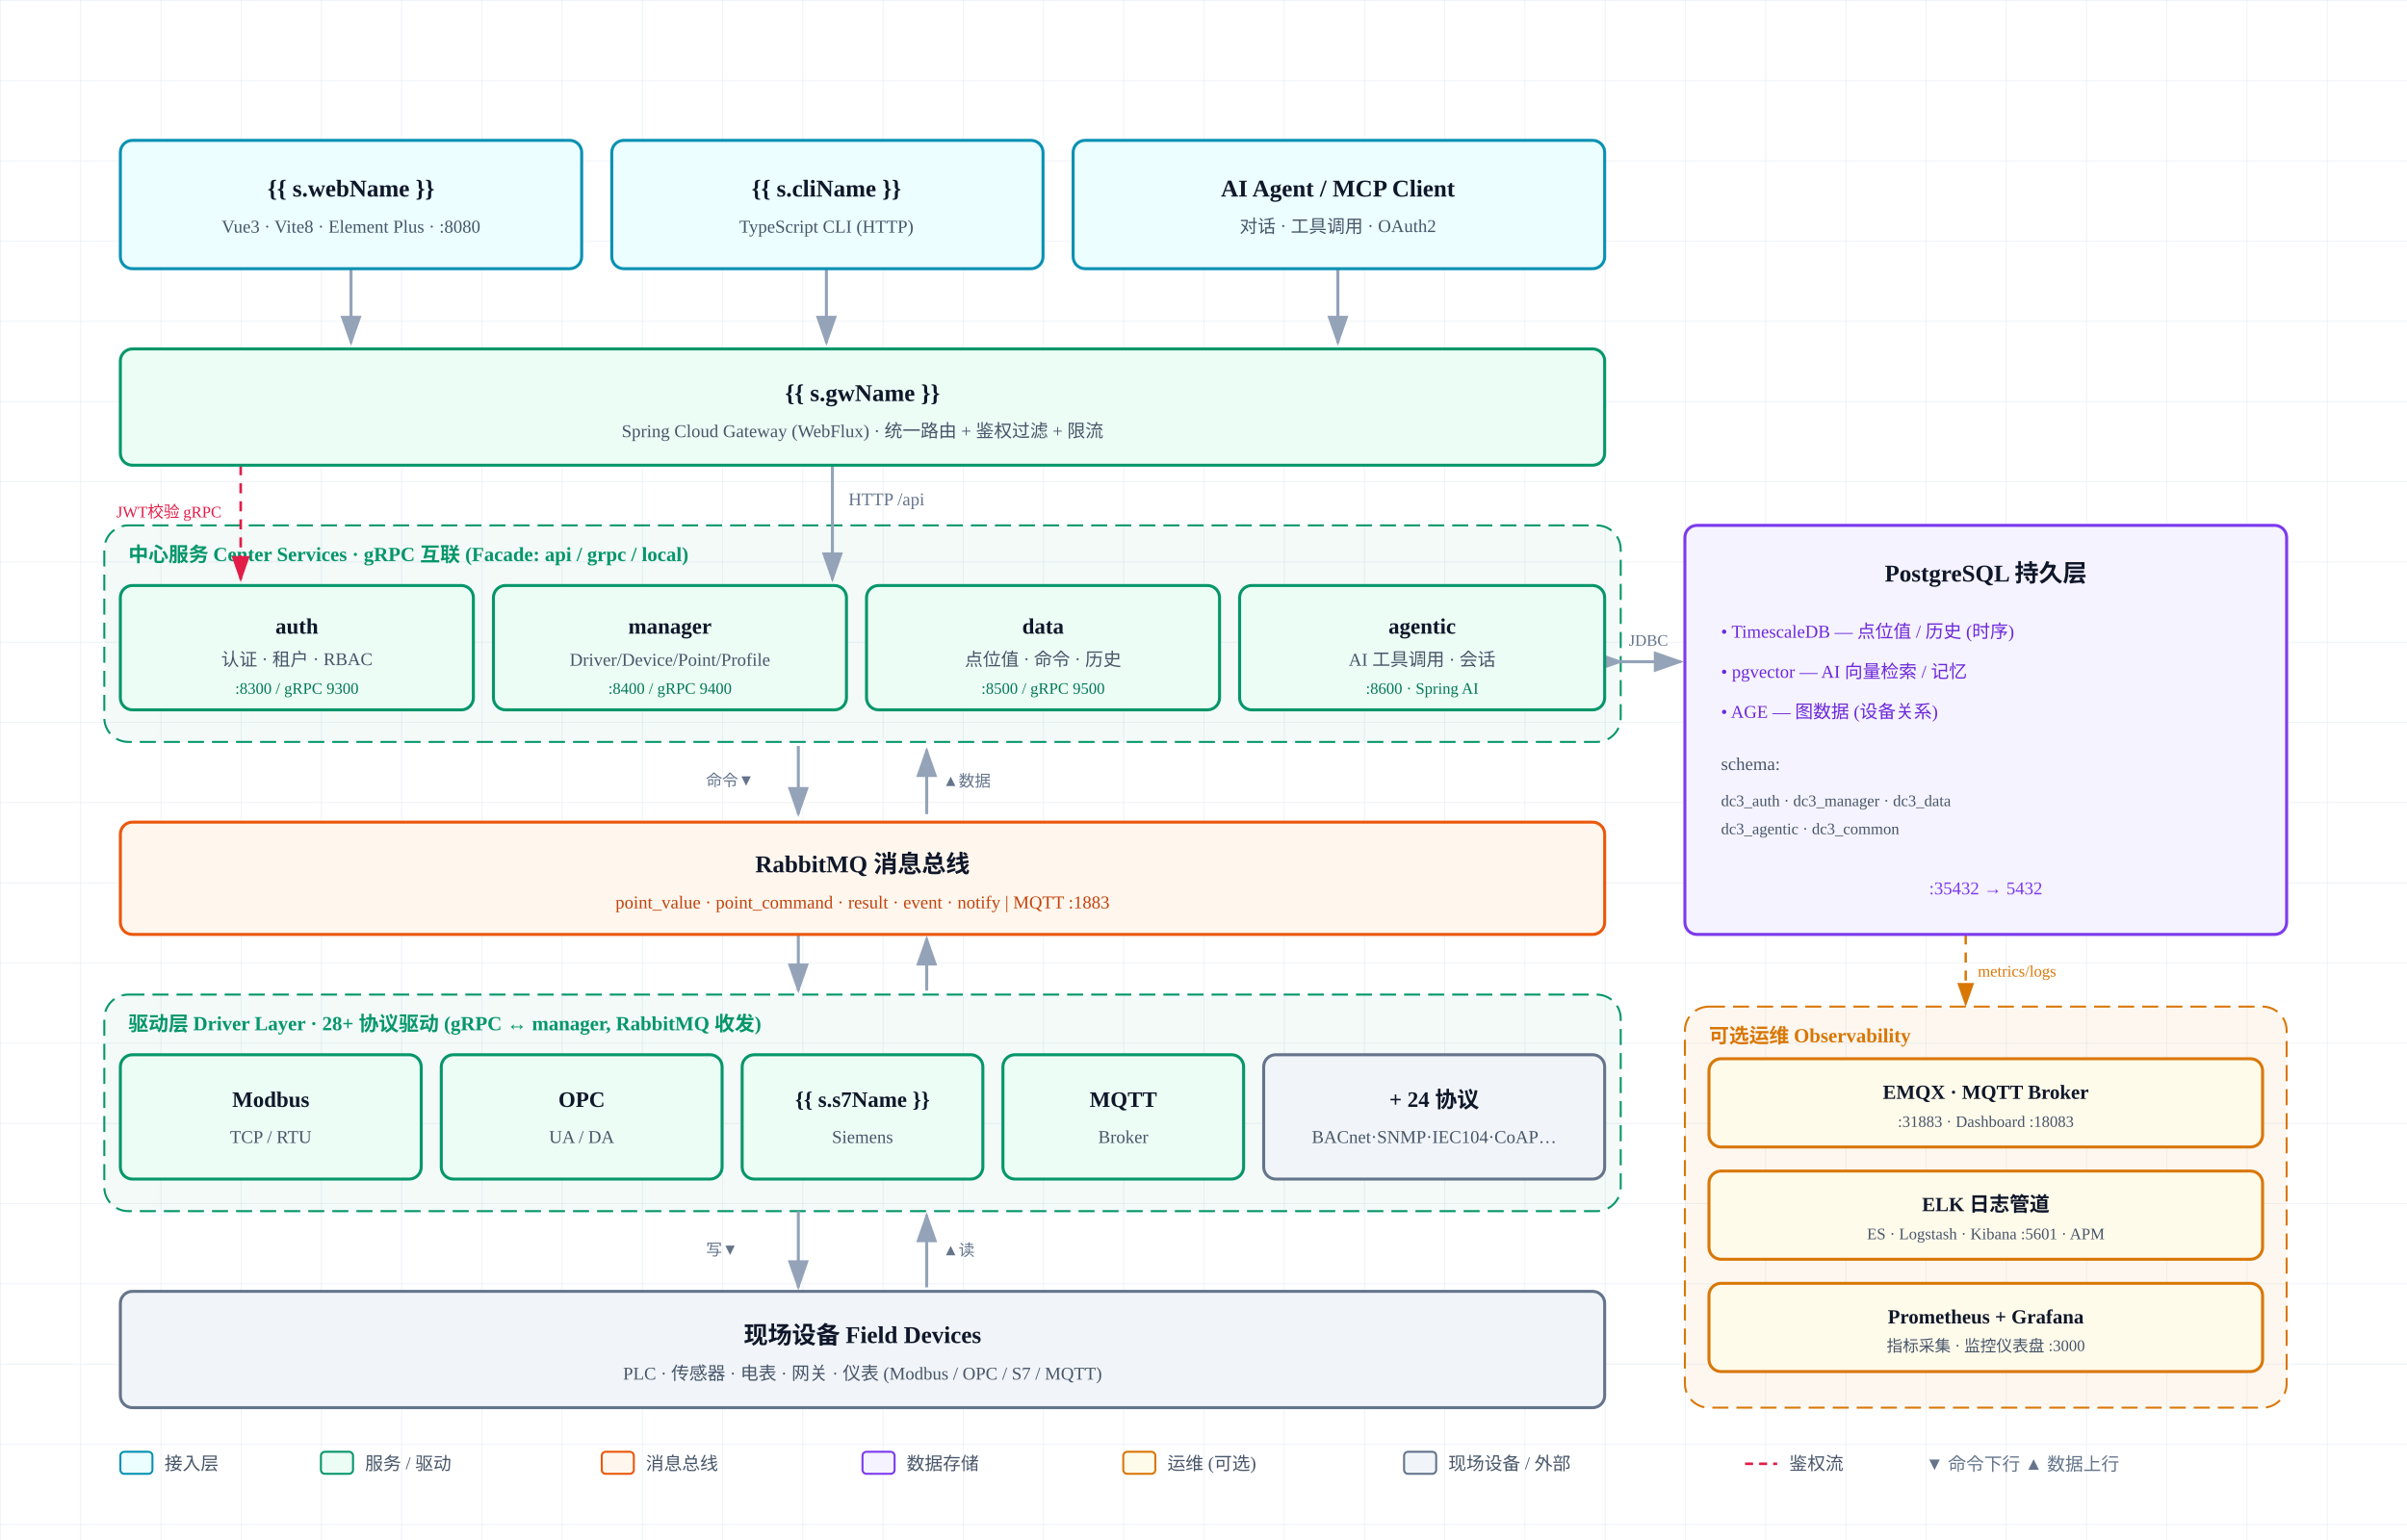
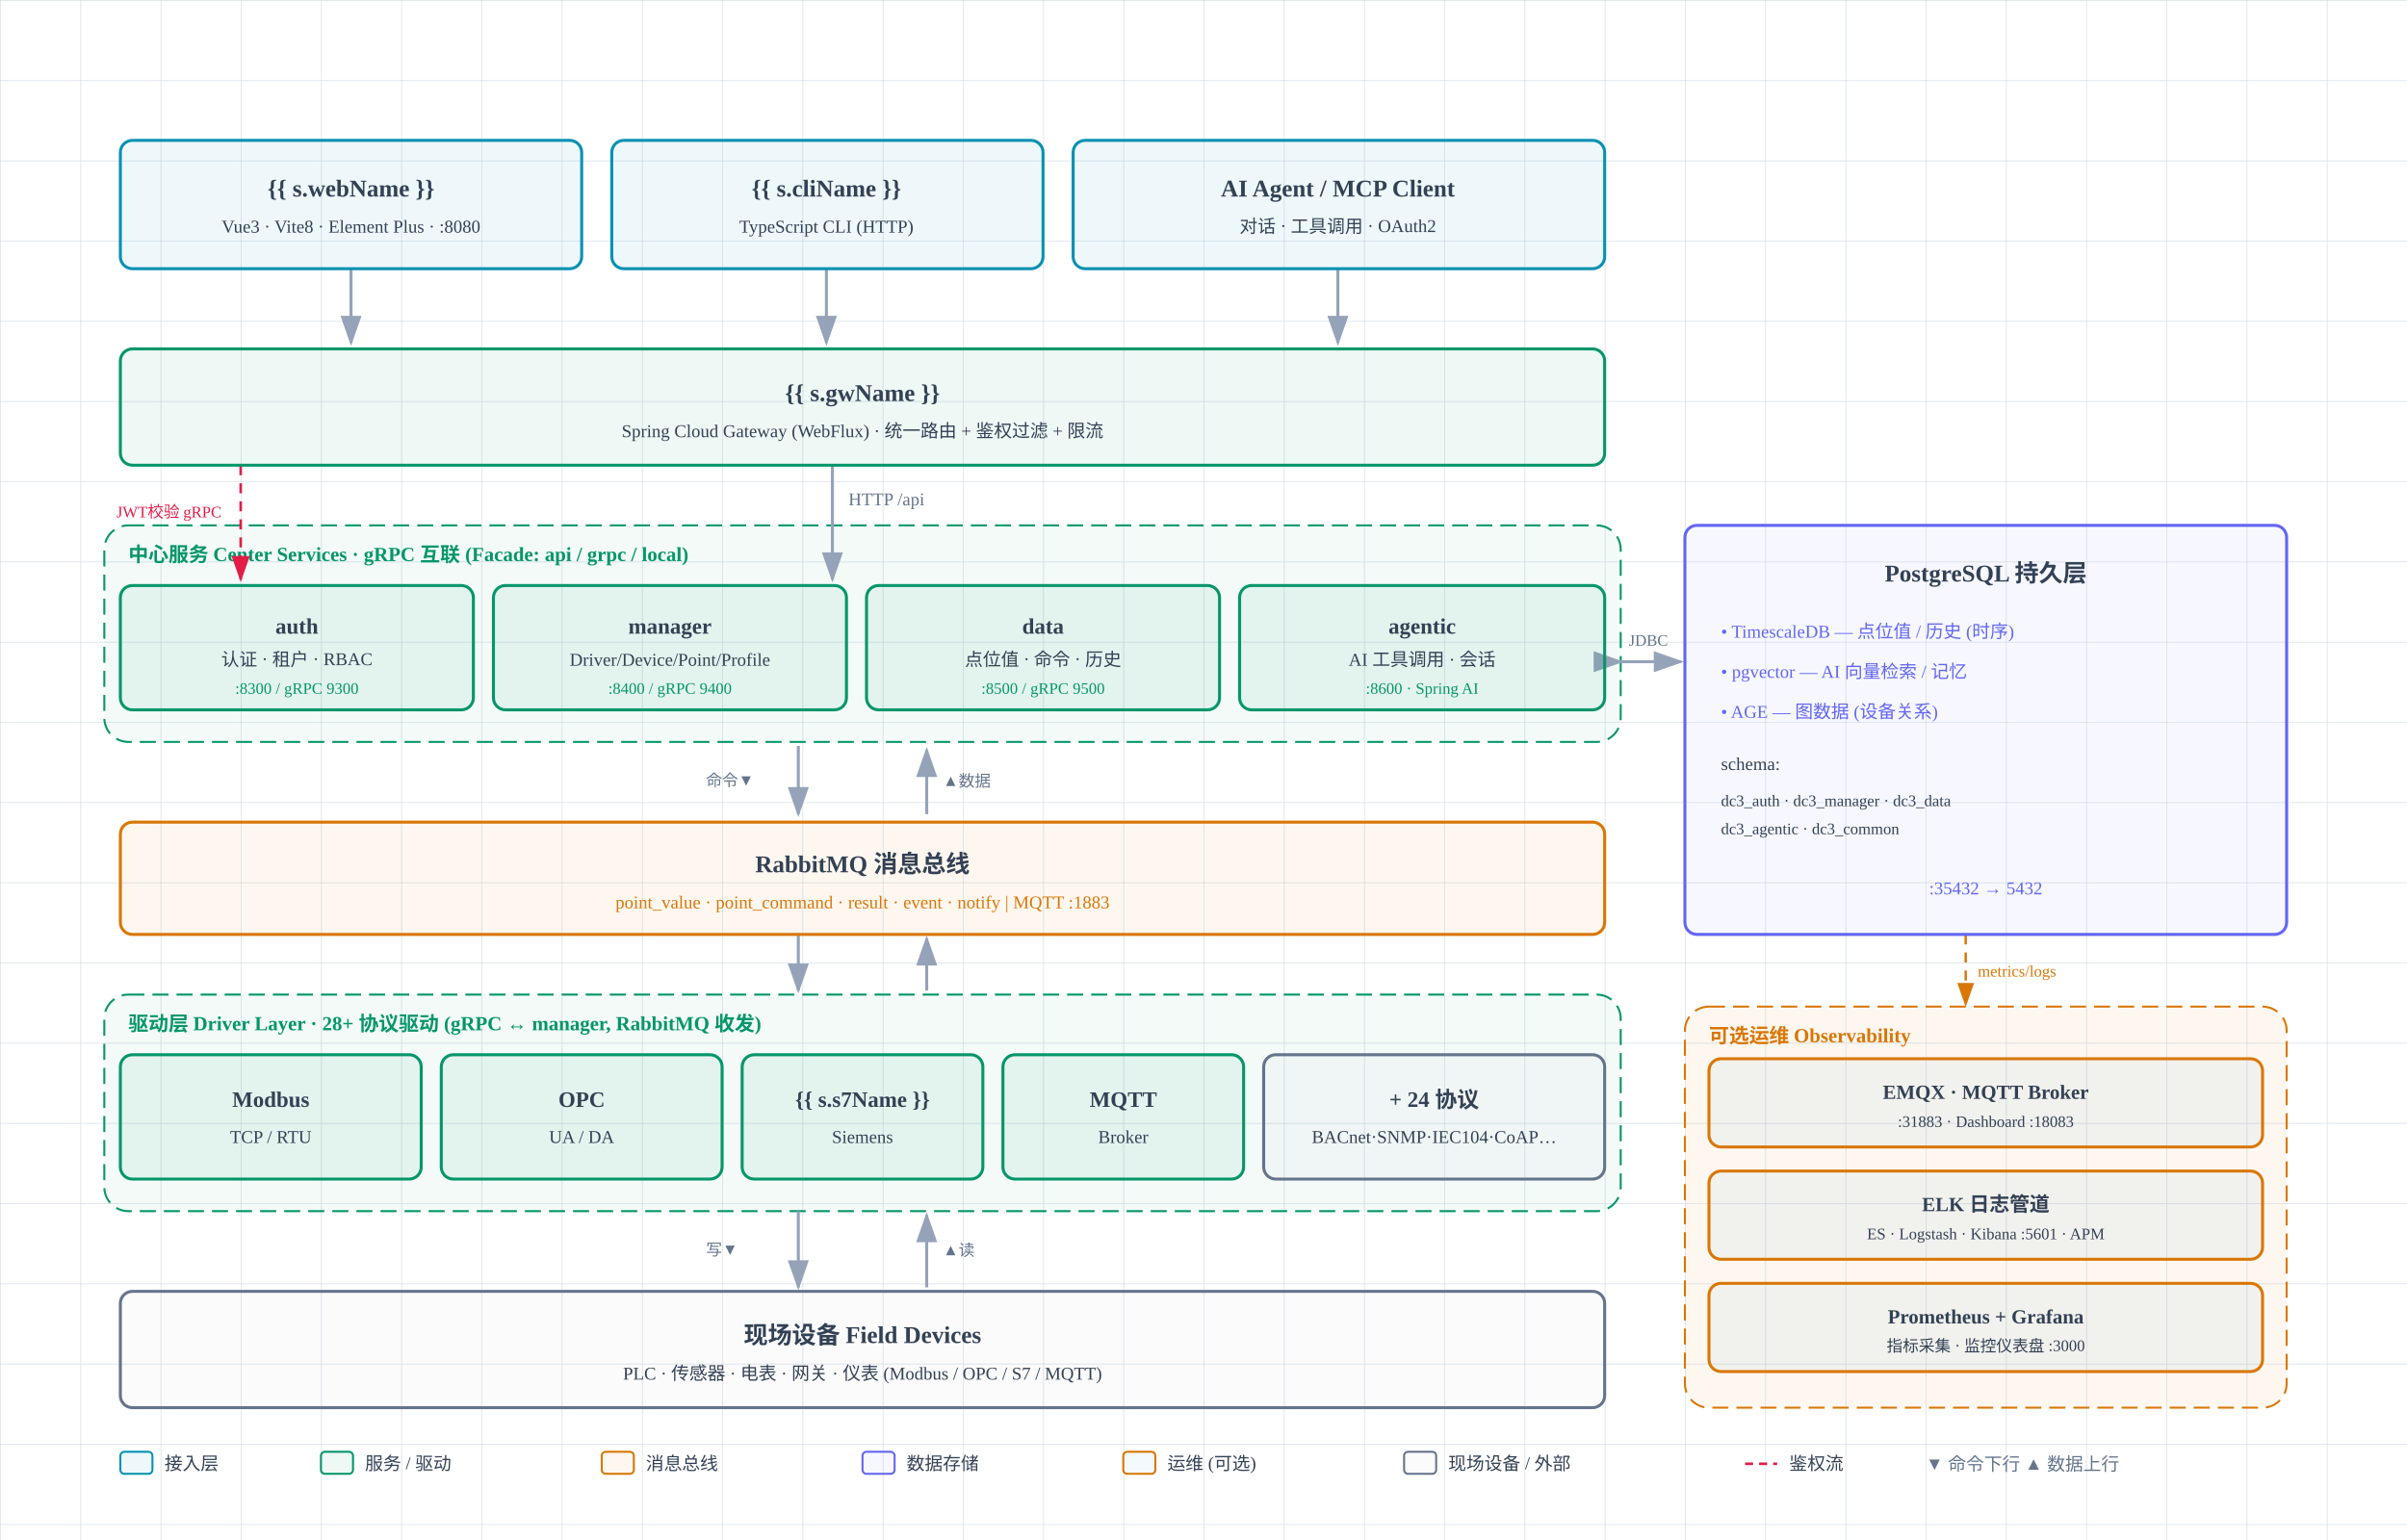
<svg xmlns="http://www.w3.org/2000/svg" aria-label="IoT DC3 Architecture Panorama" role="img" viewBox="0 0 1200 768">
  <defs>
    <marker id="dc3-ah" markerHeight="7" markerWidth="10" orient="auto" refX="9" refY="3.5">
      <polygon fill="#94a3b8" points="0 0, 10 3.5, 0 7" />
    </marker>
    <marker id="dc3-ah-amber" markerHeight="7" markerWidth="10" orient="auto" refX="9" refY="3.5">
      <polygon fill="#d97706" points="0 0, 10 3.5, 0 7" />
    </marker>
    <marker id="dc3-ah-rose" markerHeight="7" markerWidth="10" orient="auto" refX="9" refY="3.5">
      <polygon fill="#e11d48" points="0 0, 10 3.5, 0 7" />
    </marker>
    <pattern id="dc3-grid" height="40" patternUnits="userSpaceOnUse" width="40">
-       <path d="M 40 0 L 0 0 0 40" fill="none" stroke="#e2e8f0" stroke-width="0.5" />
+       <path d="M 40 0 L 0 0 0 40" fill="none" stroke="#cbd5e1" stroke-width="0.5" />
    </pattern>
  </defs>
  <rect fill="url(#dc3-grid)" height="100%" width="100%" />
  <rect fill="rgba(5, 150, 105, 0.05)" height="108" rx="12" stroke="#059669" stroke-dasharray="8,4" stroke-width="1" width="756" x="52" y="262" />
  <text fill="#059669" font-size="10" font-weight="600" x="64" y="280">中心服务 Center Services · gRPC 互联 (Facade: api / grpc / local)</text>
  <rect fill="rgba(5, 150, 105, 0.05)" height="108" rx="12" stroke="#059669" stroke-dasharray="8,4" stroke-width="1" width="756" x="52" y="496" />
  <text fill="#059669" font-size="10" font-weight="600" x="64" y="514">驱动层 Driver Layer · 28+ 协议驱动 (gRPC ↔ manager, RabbitMQ 收发)</text>
  <rect fill="rgba(217, 119, 6, 0.06)" height="200" rx="12" stroke="#d97706" stroke-dasharray="8,4" stroke-width="1" width="300" x="840" y="502" />
  <text fill="#d97706" font-size="10" font-weight="600" x="852" y="520">可选运维 Observability</text>
  <line marker-end="url(#dc3-ah)" stroke="#94a3b8" stroke-width="1.5" x1="175" x2="175" y1="134" y2="171" />
  <line marker-end="url(#dc3-ah)" stroke="#94a3b8" stroke-width="1.5" x1="412" x2="412" y1="134" y2="171" />
  <line marker-end="url(#dc3-ah)" stroke="#94a3b8" stroke-width="1.5" x1="667" x2="667" y1="134" y2="171" />
  <line marker-end="url(#dc3-ah)" stroke="#94a3b8" stroke-width="1.5" x1="415" x2="415" y1="232" y2="289" />
  <text fill="#64748b" font-size="9" x="423" y="252">HTTP /api</text>
  <line marker-end="url(#dc3-ah-rose)" stroke="#e11d48" stroke-dasharray="5,4" stroke-width="1.3" x1="120" x2="120" y1="232" y2="289" />
  <text fill="#e11d48" font-size="8" x="58" y="258">JWT校验 gRPC</text>
  <line marker-end="url(#dc3-ah)" stroke="#94a3b8" stroke-width="1.5" x1="398" x2="398" y1="372" y2="406" />
  <text fill="#64748b" font-size="8" x="352" y="392">命令▼</text>
  <line marker-end="url(#dc3-ah)" stroke="#94a3b8" stroke-width="1.5" x1="462" x2="462" y1="406" y2="374" />
  <text fill="#64748b" font-size="8" x="470" y="392">▲数据</text>
  <line marker-end="url(#dc3-ah)" stroke="#94a3b8" stroke-width="1.5" x1="398" x2="398" y1="466" y2="494" />
  <line marker-end="url(#dc3-ah)" stroke="#94a3b8" stroke-width="1.5" x1="462" x2="462" y1="494" y2="468" />
  <line marker-end="url(#dc3-ah)" stroke="#94a3b8" stroke-width="1.5" x1="398" x2="398" y1="604" y2="642" />
  <text fill="#64748b" font-size="8" x="352" y="626">写▼</text>
  <line marker-end="url(#dc3-ah)" stroke="#94a3b8" stroke-width="1.5" x1="462" x2="462" y1="642" y2="606" />
  <text fill="#64748b" font-size="8" x="470" y="626">▲读</text>
  <line marker-end="url(#dc3-ah)" marker-start="url(#dc3-ah)" stroke="#94a3b8" stroke-width="1.5" x1="808" x2="838" y1="330" y2="330" />
  <text fill="#64748b" font-size="8" x="812" y="322">JDBC</text>
  <line marker-end="url(#dc3-ah-amber)" stroke="#d97706" stroke-dasharray="5,4" stroke-width="1.2" x1="980" x2="980" y1="466" y2="501" />
  <text fill="#d97706" font-size="8" x="986" y="487">metrics/logs</text>
-   <rect fill="#ecfeff" height="64" rx="6" stroke="#0891b2" stroke-width="1.5" width="230" x="60" y="70" />
-   <text fill="#0f172a" font-size="12" font-weight="600" text-anchor="middle" x="175" y="98">{{
+   <rect fill="rgba(8, 145, 178, 0.07)" height="64" rx="6" stroke="#0891b2" stroke-width="1.5" width="230" x="60" y="70" />
+   <text fill="#334155" font-size="12" font-weight="600" text-anchor="middle" x="175" y="98">{{
          s.webName
        }}
      </text>
-   <text fill="#475569" font-size="9" text-anchor="middle" x="175" y="116">Vue3 · Vite8 · Element Plus · :8080</text>
-   <rect fill="#ecfeff" height="64" rx="6" stroke="#0891b2" stroke-width="1.5" width="215" x="305" y="70" />
-   <text fill="#0f172a" font-size="12" font-weight="600" text-anchor="middle" x="412" y="98">{{
+   <text fill="#334155" font-size="9" text-anchor="middle" x="175" y="116">Vue3 · Vite8 · Element Plus · :8080</text>
+   <rect fill="rgba(8, 145, 178, 0.07)" height="64" rx="6" stroke="#0891b2" stroke-width="1.5" width="215" x="305" y="70" />
+   <text fill="#334155" font-size="12" font-weight="600" text-anchor="middle" x="412" y="98">{{
          s.cliName
        }}
      </text>
-   <text fill="#475569" font-size="9" text-anchor="middle" x="412" y="116">TypeScript CLI (HTTP)</text>
-   <rect fill="#ecfeff" height="64" rx="6" stroke="#0891b2" stroke-width="1.5" width="265" x="535" y="70" />
-   <text fill="#0f172a" font-size="12" font-weight="600" text-anchor="middle" x="667" y="98">
+   <text fill="#334155" font-size="9" text-anchor="middle" x="412" y="116">TypeScript CLI (HTTP)</text>
+   <rect fill="rgba(8, 145, 178, 0.07)" height="64" rx="6" stroke="#0891b2" stroke-width="1.5" width="265" x="535" y="70" />
+   <text fill="#334155" font-size="12" font-weight="600" text-anchor="middle" x="667" y="98">
        AI Agent / MCP Client
      </text>
-   <text fill="#475569" font-size="9" text-anchor="middle" x="667" y="116">对话 · 工具调用 · OAuth2</text>
-   <rect fill="#ecfdf5" height="58" rx="6" stroke="#059669" stroke-width="1.5" width="740" x="60" y="174" />
-   <text fill="#0f172a" font-size="12" font-weight="600" text-anchor="middle" x="430" y="200">{{
+   <text fill="#334155" font-size="9" text-anchor="middle" x="667" y="116">对话 · 工具调用 · OAuth2</text>
+   <rect fill="rgba(5, 150, 105, 0.07)" height="58" rx="6" stroke="#059669" stroke-width="1.5" width="740" x="60" y="174" />
+   <text fill="#334155" font-size="12" font-weight="600" text-anchor="middle" x="430" y="200">{{
          s.gwName
        }}
      </text>
-   <text fill="#475569" font-size="9" text-anchor="middle" x="430" y="218">Spring Cloud Gateway (WebFlux) · 统一路由 + 鉴权过滤 + 限流</text>
-   <rect fill="#ecfdf5" height="62" rx="6" stroke="#059669" stroke-width="1.5" width="176" x="60" y="292" />
-   <text fill="#0f172a" font-size="11" font-weight="600" text-anchor="middle" x="148" y="316">auth</text>
-   <text fill="#475569" font-size="9" text-anchor="middle" x="148" y="332">认证 · 租户 · RBAC</text>
-   <text fill="#047857" font-size="8" text-anchor="middle" x="148" y="346">:8300 / gRPC 9300</text>
-   <rect fill="#ecfdf5" height="62" rx="6" stroke="#059669" stroke-width="1.5" width="176" x="246" y="292" />
-   <text fill="#0f172a" font-size="11" font-weight="600" text-anchor="middle" x="334" y="316">manager
+   <text fill="#334155" font-size="9" text-anchor="middle" x="430" y="218">Spring Cloud Gateway (WebFlux) · 统一路由 + 鉴权过滤 + 限流</text>
+   <rect fill="rgba(5, 150, 105, 0.07)" height="62" rx="6" stroke="#059669" stroke-width="1.5" width="176" x="60" y="292" />
+   <text fill="#334155" font-size="11" font-weight="600" text-anchor="middle" x="148" y="316">auth</text>
+   <text fill="#334155" font-size="9" text-anchor="middle" x="148" y="332">认证 · 租户 · RBAC</text>
+   <text fill="#059669" font-size="8" text-anchor="middle" x="148" y="346">:8300 / gRPC 9300</text>
+   <rect fill="rgba(5, 150, 105, 0.07)" height="62" rx="6" stroke="#059669" stroke-width="1.5" width="176" x="246" y="292" />
+   <text fill="#334155" font-size="11" font-weight="600" text-anchor="middle" x="334" y="316">manager
      </text>
-   <text fill="#475569" font-size="9" text-anchor="middle" x="334" y="332">Driver/Device/Point/Profile</text>
-   <text fill="#047857" font-size="8" text-anchor="middle" x="334" y="346">:8400 / gRPC 9400</text>
-   <rect fill="#ecfdf5" height="62" rx="6" stroke="#059669" stroke-width="1.5" width="176" x="432" y="292" />
-   <text fill="#0f172a" font-size="11" font-weight="600" text-anchor="middle" x="520" y="316">data</text>
-   <text fill="#475569" font-size="9" text-anchor="middle" x="520" y="332">点位值 · 命令 · 历史</text>
-   <text fill="#047857" font-size="8" text-anchor="middle" x="520" y="346">:8500 / gRPC 9500</text>
-   <rect fill="#ecfdf5" height="62" rx="6" stroke="#059669" stroke-width="1.5" width="182" x="618" y="292" />
-   <text fill="#0f172a" font-size="11" font-weight="600" text-anchor="middle" x="709" y="316">agentic
+   <text fill="#334155" font-size="9" text-anchor="middle" x="334" y="332">Driver/Device/Point/Profile</text>
+   <text fill="#059669" font-size="8" text-anchor="middle" x="334" y="346">:8400 / gRPC 9400</text>
+   <rect fill="rgba(5, 150, 105, 0.07)" height="62" rx="6" stroke="#059669" stroke-width="1.5" width="176" x="432" y="292" />
+   <text fill="#334155" font-size="11" font-weight="600" text-anchor="middle" x="520" y="316">data</text>
+   <text fill="#334155" font-size="9" text-anchor="middle" x="520" y="332">点位值 · 命令 · 历史</text>
+   <text fill="#059669" font-size="8" text-anchor="middle" x="520" y="346">:8500 / gRPC 9500</text>
+   <rect fill="rgba(5, 150, 105, 0.07)" height="62" rx="6" stroke="#059669" stroke-width="1.5" width="182" x="618" y="292" />
+   <text fill="#334155" font-size="11" font-weight="600" text-anchor="middle" x="709" y="316">agentic
      </text>
-   <text fill="#475569" font-size="9" text-anchor="middle" x="709" y="332">AI 工具调用 · 会话</text>
-   <text fill="#047857" font-size="8" text-anchor="middle" x="709" y="346">:8600 · Spring AI</text>
-   <rect fill="#fff7ed" height="56" rx="6" stroke="#ea580c" stroke-width="1.5" width="740" x="60" y="410" />
-   <text fill="#0f172a" font-size="12" font-weight="600" text-anchor="middle" x="430" y="435">
+   <text fill="#334155" font-size="9" text-anchor="middle" x="709" y="332">AI 工具调用 · 会话</text>
+   <text fill="#059669" font-size="8" text-anchor="middle" x="709" y="346">:8600 · Spring AI</text>
+   <rect fill="rgba(217, 119, 6, 0.06)" height="56" rx="6" stroke="#d97706" stroke-width="1.5" width="740" x="60" y="410" />
+   <text fill="#334155" font-size="12" font-weight="600" text-anchor="middle" x="430" y="435">
        RabbitMQ 消息总线
      </text>
-   <text fill="#c2410c" font-size="9" text-anchor="middle" x="430" y="453">point_value · point_command · result · event · notify    |    MQTT :1883</text>
-   <rect fill="#ecfdf5" height="62" rx="6" stroke="#059669" stroke-width="1.5" width="150" x="60" y="526" />
-   <text fill="#0f172a" font-size="11" font-weight="600" text-anchor="middle" x="135" y="552">Modbus
+   <text fill="#d97706" font-size="9" text-anchor="middle" x="430" y="453">point_value · point_command · result · event · notify    |    MQTT :1883</text>
+   <rect fill="rgba(5, 150, 105, 0.07)" height="62" rx="6" stroke="#059669" stroke-width="1.5" width="150" x="60" y="526" />
+   <text fill="#334155" font-size="11" font-weight="600" text-anchor="middle" x="135" y="552">Modbus
      </text>
-   <text fill="#475569" font-size="9" text-anchor="middle" x="135" y="570">TCP / RTU</text>
-   <rect fill="#ecfdf5" height="62" rx="6" stroke="#059669" stroke-width="1.5" width="140" x="220" y="526" />
-   <text fill="#0f172a" font-size="11" font-weight="600" text-anchor="middle" x="290" y="552">
+   <text fill="#334155" font-size="9" text-anchor="middle" x="135" y="570">TCP / RTU</text>
+   <rect fill="rgba(5, 150, 105, 0.07)" height="62" rx="6" stroke="#059669" stroke-width="1.5" width="140" x="220" y="526" />
+   <text fill="#334155" font-size="11" font-weight="600" text-anchor="middle" x="290" y="552">
        OPC
      </text>
-   <text fill="#475569" font-size="9" text-anchor="middle" x="290" y="570">UA / DA</text>
-   <rect fill="#ecfdf5" height="62" rx="6" stroke="#059669" stroke-width="1.5" width="120" x="370" y="526" />
-   <text fill="#0f172a" font-size="11" font-weight="600" text-anchor="middle" x="430" y="552">{{
+   <text fill="#334155" font-size="9" text-anchor="middle" x="290" y="570">UA / DA</text>
+   <rect fill="rgba(5, 150, 105, 0.07)" height="62" rx="6" stroke="#059669" stroke-width="1.5" width="120" x="370" y="526" />
+   <text fill="#334155" font-size="11" font-weight="600" text-anchor="middle" x="430" y="552">{{
          s.s7Name
        }}
      </text>
-   <text fill="#475569" font-size="9" text-anchor="middle" x="430" y="570">Siemens</text>
-   <rect fill="#ecfdf5" height="62" rx="6" stroke="#059669" stroke-width="1.5" width="120" x="500" y="526" />
-   <text fill="#0f172a" font-size="11" font-weight="600" text-anchor="middle" x="560" y="552">
+   <text fill="#334155" font-size="9" text-anchor="middle" x="430" y="570">Siemens</text>
+   <rect fill="rgba(5, 150, 105, 0.07)" height="62" rx="6" stroke="#059669" stroke-width="1.5" width="120" x="500" y="526" />
+   <text fill="#334155" font-size="11" font-weight="600" text-anchor="middle" x="560" y="552">
        MQTT
      </text>
-   <text fill="#475569" font-size="9" text-anchor="middle" x="560" y="570">Broker</text>
-   <rect fill="#f1f5f9" height="62" rx="6" stroke="#64748b" stroke-width="1.5" width="170" x="630" y="526" />
-   <text fill="#0f172a" font-size="11" font-weight="600" text-anchor="middle" x="715" y="552">
+   <text fill="#334155" font-size="9" text-anchor="middle" x="560" y="570">Broker</text>
+   <rect fill="rgba(100, 116, 139, 0.03)" height="62" rx="6" stroke="#64748b" stroke-width="1.5" width="170" x="630" y="526" />
+   <text fill="#334155" font-size="11" font-weight="600" text-anchor="middle" x="715" y="552">
        + 24 协议
      </text>
-   <text fill="#475569" font-size="9" text-anchor="middle" x="715" y="570">BACnet·SNMP·IEC104·CoAP…</text>
-   <rect fill="#f1f5f9" height="58" rx="6" stroke="#64748b" stroke-width="1.5" width="740" x="60" y="644" />
-   <text fill="#0f172a" font-size="12" font-weight="600" text-anchor="middle" x="430" y="670">
+   <text fill="#334155" font-size="9" text-anchor="middle" x="715" y="570">BACnet·SNMP·IEC104·CoAP…</text>
+   <rect fill="rgba(100, 116, 139, 0.03)" height="58" rx="6" stroke="#64748b" stroke-width="1.5" width="740" x="60" y="644" />
+   <text fill="#334155" font-size="12" font-weight="600" text-anchor="middle" x="430" y="670">
        现场设备 Field Devices
      </text>
-   <text fill="#475569" font-size="9" text-anchor="middle" x="430" y="688">PLC · 传感器 · 电表 · 网关 · 仪表  (Modbus / OPC / S7 / MQTT)</text>
-   <rect fill="#f5f3ff" height="204" rx="6" stroke="#7c3aed" stroke-width="1.5" width="300" x="840" y="262" />
-   <text fill="#0f172a" font-size="12" font-weight="600" text-anchor="middle" x="990" y="290">
+   <text fill="#334155" font-size="9" text-anchor="middle" x="430" y="688">PLC · 传感器 · 电表 · 网关 · 仪表  (Modbus / OPC / S7 / MQTT)</text>
+   <rect fill="rgba(99, 102, 241, 0.05)" height="204" rx="6" stroke="#6366f1" stroke-width="1.5" width="300" x="840" y="262" />
+   <text fill="#334155" font-size="12" font-weight="600" text-anchor="middle" x="990" y="290">
        PostgreSQL 持久层
      </text>
-   <text fill="#6d28d9" font-size="9" x="858" y="318">• TimescaleDB — 点位值 / 历史 (时序)</text>
-   <text fill="#6d28d9" font-size="9" x="858" y="338">• pgvector — AI 向量检索 / 记忆</text>
-   <text fill="#6d28d9" font-size="9" x="858" y="358">• AGE — 图数据 (设备关系)</text>
-   <text fill="#475569" font-size="9" x="858" y="384">schema:</text>
-   <text fill="#475569" font-size="8" x="858" y="402">dc3_auth · dc3_manager · dc3_data</text>
-   <text fill="#475569" font-size="8" x="858" y="416">dc3_agentic · dc3_common</text>
-   <text fill="#7c3aed" font-size="9" text-anchor="middle" x="990" y="446">:35432 → 5432</text>
-   <rect fill="#fffbeb" height="44" rx="6" stroke="#d97706" stroke-width="1.5" width="276" x="852" y="528" />
-   <text fill="#0f172a" font-size="10" font-weight="600" text-anchor="middle" x="990" y="548">EMQX · MQTT
+   <text fill="#6366f1" font-size="9" x="858" y="318">• TimescaleDB — 点位值 / 历史 (时序)</text>
+   <text fill="#6366f1" font-size="9" x="858" y="338">• pgvector — AI 向量检索 / 记忆</text>
+   <text fill="#6366f1" font-size="9" x="858" y="358">• AGE — 图数据 (设备关系)</text>
+   <text fill="#334155" font-size="9" x="858" y="384">schema:</text>
+   <text fill="#334155" font-size="8" x="858" y="402">dc3_auth · dc3_manager · dc3_data</text>
+   <text fill="#334155" font-size="8" x="858" y="416">dc3_agentic · dc3_common</text>
+   <text fill="#6366f1" font-size="9" text-anchor="middle" x="990" y="446">:35432 → 5432</text>
+   <rect fill="rgba(2, 132, 199, 0.05)" height="44" rx="6" stroke="#d97706" stroke-width="1.5" width="276" x="852" y="528" />
+   <text fill="#334155" font-size="10" font-weight="600" text-anchor="middle" x="990" y="548">EMQX · MQTT
        Broker
      </text>
-   <text fill="#475569" font-size="8" text-anchor="middle" x="990" y="562">:31883 · Dashboard :18083</text>
-   <rect fill="#fffbeb" height="44" rx="6" stroke="#d97706" stroke-width="1.5" width="276" x="852" y="584" />
-   <text fill="#0f172a" font-size="10" font-weight="600" text-anchor="middle" x="990" y="604">
+   <text fill="#334155" font-size="8" text-anchor="middle" x="990" y="562">:31883 · Dashboard :18083</text>
+   <rect fill="rgba(2, 132, 199, 0.05)" height="44" rx="6" stroke="#d97706" stroke-width="1.5" width="276" x="852" y="584" />
+   <text fill="#334155" font-size="10" font-weight="600" text-anchor="middle" x="990" y="604">
        ELK 日志管道
      </text>
-   <text fill="#475569" font-size="8" text-anchor="middle" x="990" y="618">ES · Logstash · Kibana :5601 · APM</text>
-   <rect fill="#fffbeb" height="44" rx="6" stroke="#d97706" stroke-width="1.5" width="276" x="852" y="640" />
-   <text fill="#0f172a" font-size="10" font-weight="600" text-anchor="middle" x="990" y="660">
+   <text fill="#334155" font-size="8" text-anchor="middle" x="990" y="618">ES · Logstash · Kibana :5601 · APM</text>
+   <rect fill="rgba(2, 132, 199, 0.05)" height="44" rx="6" stroke="#d97706" stroke-width="1.5" width="276" x="852" y="640" />
+   <text fill="#334155" font-size="10" font-weight="600" text-anchor="middle" x="990" y="660">
        Prometheus + Grafana
      </text>
-   <text fill="#475569" font-size="8" text-anchor="middle" x="990" y="674">指标采集 · 监控仪表盘 :3000</text>
-   <rect fill="#ecfeff" height="11" rx="2" stroke="#0891b2" stroke-width="1" width="16" x="60" y="724" />
-   <text fill="#475569" font-size="9" x="82" y="733">接入层</text>
-   <rect fill="#ecfdf5" height="11" rx="2" stroke="#059669" stroke-width="1" width="16" x="160" y="724" />
-   <text fill="#475569" font-size="9" x="182" y="733">服务 / 驱动</text>
-   <rect fill="#fff7ed" height="11" rx="2" stroke="#ea580c" stroke-width="1" width="16" x="300" y="724" />
-   <text fill="#475569" font-size="9" x="322" y="733">消息总线</text>
-   <rect fill="#f5f3ff" height="11" rx="2" stroke="#7c3aed" stroke-width="1" width="16" x="430" y="724" />
-   <text fill="#475569" font-size="9" x="452" y="733">数据存储</text>
-   <rect fill="#fffbeb" height="11" rx="2" stroke="#d97706" stroke-width="1" width="16" x="560" y="724" />
-   <text fill="#475569" font-size="9" x="582" y="733">运维 (可选)</text>
-   <rect fill="#f1f5f9" height="11" rx="2" stroke="#64748b" stroke-width="1" width="16" x="700" y="724" />
-   <text fill="#475569" font-size="9" x="722" y="733">现场设备 / 外部</text>
+   <text fill="#334155" font-size="8" text-anchor="middle" x="990" y="674">指标采集 · 监控仪表盘 :3000</text>
+   <rect fill="rgba(8, 145, 178, 0.07)" height="11" rx="2" stroke="#0891b2" stroke-width="1" width="16" x="60" y="724" />
+   <text fill="#334155" font-size="9" x="82" y="733">接入层</text>
+   <rect fill="rgba(5, 150, 105, 0.07)" height="11" rx="2" stroke="#059669" stroke-width="1" width="16" x="160" y="724" />
+   <text fill="#334155" font-size="9" x="182" y="733">服务 / 驱动</text>
+   <rect fill="rgba(217, 119, 6, 0.06)" height="11" rx="2" stroke="#d97706" stroke-width="1" width="16" x="300" y="724" />
+   <text fill="#334155" font-size="9" x="322" y="733">消息总线</text>
+   <rect fill="rgba(99, 102, 241, 0.05)" height="11" rx="2" stroke="#6366f1" stroke-width="1" width="16" x="430" y="724" />
+   <text fill="#334155" font-size="9" x="452" y="733">数据存储</text>
+   <rect fill="rgba(2, 132, 199, 0.05)" height="11" rx="2" stroke="#d97706" stroke-width="1" width="16" x="560" y="724" />
+   <text fill="#334155" font-size="9" x="582" y="733">运维 (可选)</text>
+   <rect fill="rgba(100, 116, 139, 0.03)" height="11" rx="2" stroke="#64748b" stroke-width="1" width="16" x="700" y="724" />
+   <text fill="#334155" font-size="9" x="722" y="733">现场设备 / 外部</text>
  <line stroke="#e11d48" stroke-dasharray="4,3" stroke-width="1.3" x1="870" x2="886" y1="730" y2="730" />
-   <text fill="#475569" font-size="9" x="892" y="733">鉴权流</text>
+   <text fill="#334155" font-size="9" x="892" y="733">鉴权流</text>
  <text fill="#64748b" font-size="9" x="960" y="733">▼ 命令下行   ▲ 数据上行</text>
</svg>
